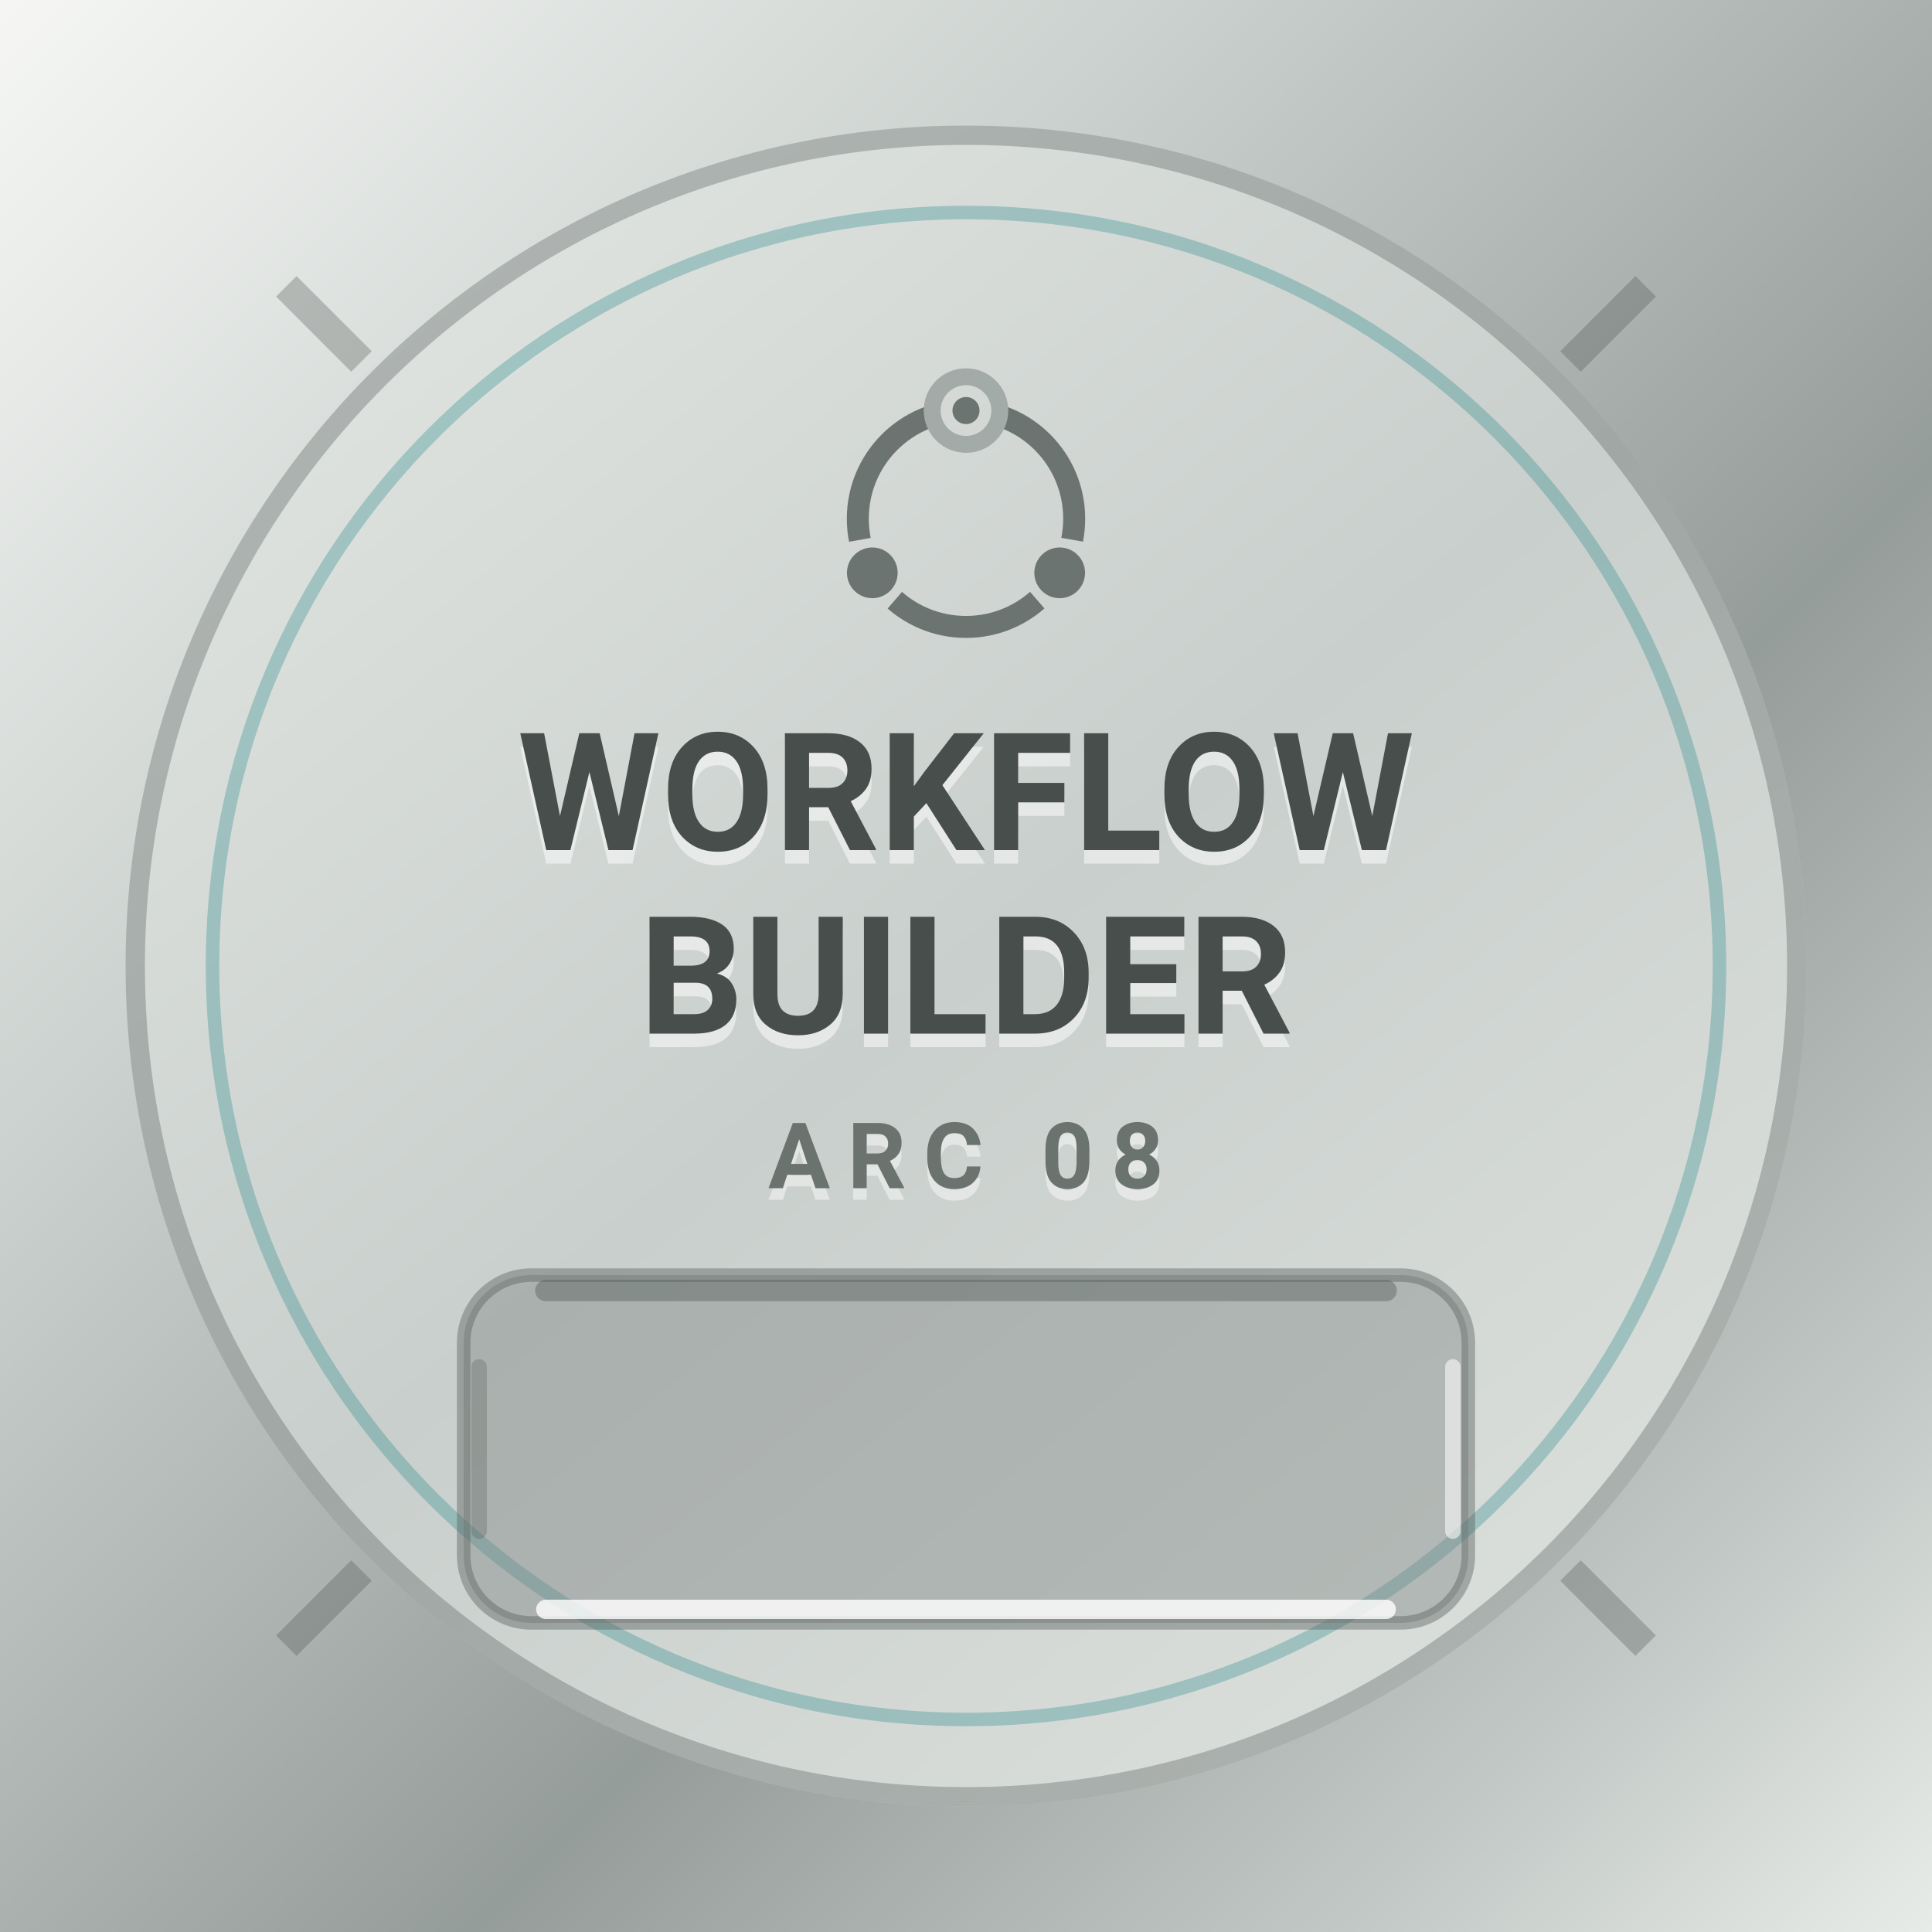
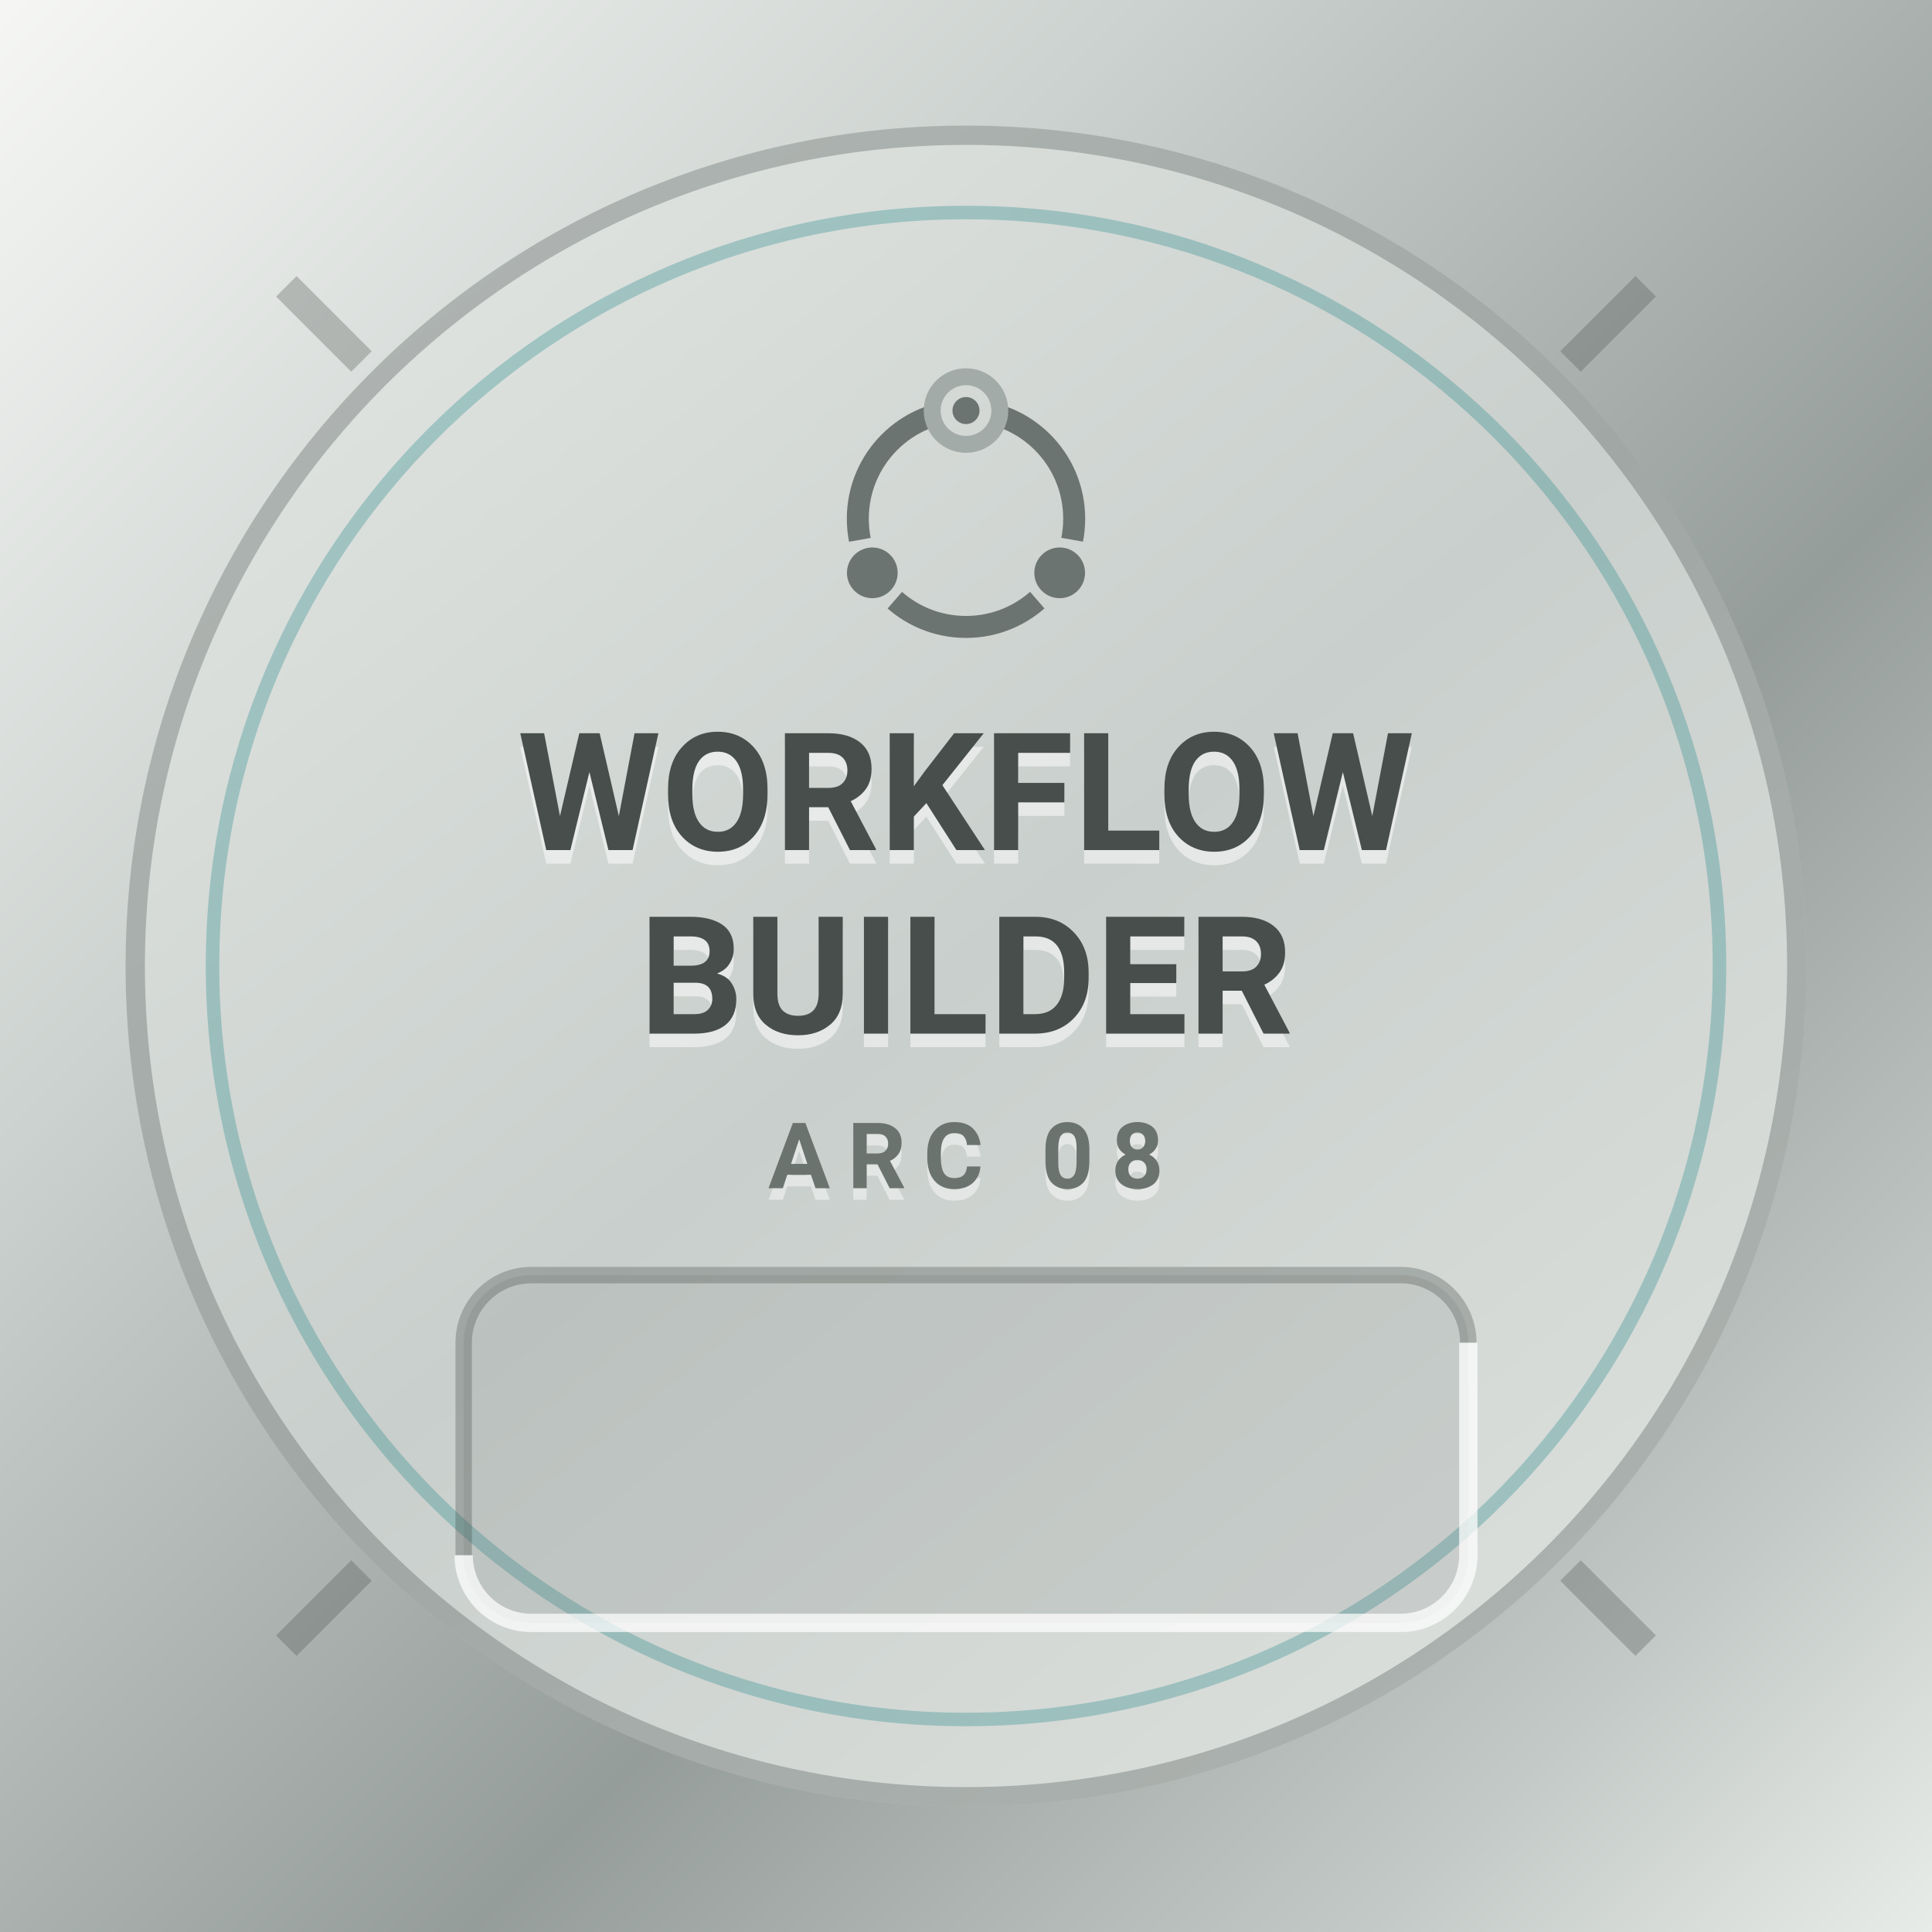
<svg xmlns="http://www.w3.org/2000/svg" width="200" height="200" viewBox="0 0 200 200" role="img" aria-label="Arc 08 Workflow Builder medal, back">
  <defs>
    <linearGradient id="b" x1="0" y1="0" x2="1" y2="1">
      <stop offset="0" stop-color="#f6f7f5" />
      <stop offset=".3" stop-color="#ccd2cf" />
      <stop offset=".62" stop-color="#959d9a" />
      <stop offset=".85" stop-color="#c3c9c6" />
      <stop offset="1" stop-color="#e9edea" />
    </linearGradient>
    <linearGradient id="p" x1=".1" y1="0" x2=".9" y2="1">
      <stop offset="0" stop-color="#e3e7e4" />
      <stop offset=".5" stop-color="#c9cfcc" />
      <stop offset="1" stop-color="#dee2df" />
    </linearGradient>
  </defs>
  <rect width="200" height="200" fill="url(#b)" />
  <path d="M162.58 37.42L170.36 29.64M37.42 37.42L29.64 29.64M37.42 162.58L29.64 170.36M162.58 162.58L170.36 170.36" fill="none" stroke="#4f5754" stroke-opacity=".32" stroke-width="3" />
  <circle cx="100" cy="100" r="87" fill="url(#p)" />
  <circle cx="100" cy="100" r="86" fill="none" stroke="#5f6764" stroke-opacity=".38" stroke-width="2" />
  <circle cx="100" cy="100" r="78" fill="none" stroke="#318f8d" stroke-width="1.4" stroke-opacity=".34" />
  <g transform="translate(100 53) scale(.35) translate(-100 -100)">
    <circle cx="100" cy="102" r="32" fill="none" stroke="#6c7471" stroke-width="6.5" stroke-dasharray="46 21" stroke-dashoffset="39.75" stroke-linecap="butt" />
    <circle cx="127.71" cy="118" r="7.5" fill="#6c7471" />
    <circle cx="72.29" cy="118" r="7.5" fill="#6c7471" />
    <circle cx="100" cy="70" r="10" fill="none" stroke="#a3aba8" stroke-width="5" />
    <circle cx="100" cy="70" r="4" fill="#6c7471" />
  </g>
  <text x="100" y="88" text-anchor="middle" font-family="system-ui,-apple-system,'Segoe UI',Roboto,'Helvetica Neue',Arial,sans-serif" font-size="17" font-weight="700" fill="#ffffff" fill-opacity=".5" transform="translate(0 1.4)">WORKFLOW</text>
  <text x="100" y="88" text-anchor="middle" font-family="system-ui,-apple-system,'Segoe UI',Roboto,'Helvetica Neue',Arial,sans-serif" font-size="17" font-weight="700" fill="#474e4b">WORKFLOW</text>
  <text x="100" y="107" text-anchor="middle" font-family="system-ui,-apple-system,'Segoe UI',Roboto,'Helvetica Neue',Arial,sans-serif" font-size="17" font-weight="700" fill="#ffffff" fill-opacity=".5" transform="translate(0 1.4)">BUILDER</text>
  <text x="100" y="107" text-anchor="middle" font-family="system-ui,-apple-system,'Segoe UI',Roboto,'Helvetica Neue',Arial,sans-serif" font-size="17" font-weight="700" fill="#474e4b">BUILDER</text>
  <text x="100" y="123" text-anchor="middle" font-family="system-ui,-apple-system,'Segoe UI',Roboto,'Helvetica Neue',Arial,sans-serif" font-size="9.5" font-weight="700" letter-spacing="1.8" fill="#ffffff" fill-opacity=".45" transform="translate(0 1.2)">ARC 08</text>
  <text x="100" y="123" text-anchor="middle" font-family="system-ui,-apple-system,'Segoe UI',Roboto,'Helvetica Neue',Arial,sans-serif" font-size="9.5" font-weight="700" letter-spacing="1.8" fill="#6b736f">ARC 08</text>
-   <rect x="48" y="132" width="104" height="36" rx="7" fill="#7f8783" fill-opacity=".42" />
-   <rect x="48" y="132" width="104" height="36" rx="7" fill="none" stroke="#565e5b" stroke-opacity=".42" stroke-width="1.4" />
-   <path d="M56.5 133.6H143.5" fill="none" stroke="#3f4744" stroke-opacity=".34" stroke-width="2.2" stroke-linecap="round" />
-   <path d="M56.5 166.6H143.5" fill="none" stroke="#ffffff" stroke-opacity=".8" stroke-width="2" stroke-linecap="round" />
-   <path d="M49.6 141.5V158.5" fill="none" stroke="#3f4744" stroke-opacity=".24" stroke-width="1.6" stroke-linecap="round" />
-   <path d="M150.4 141.5V158.5" fill="none" stroke="#ffffff" stroke-opacity=".55" stroke-width="1.6" stroke-linecap="round" />
+   <rect x="48" y="132" width="104" height="36" rx="7" fill="#6f7773" fill-opacity=".15" />
+   <path d="M48 161V139A7 7 0 0 1 55 132H145A7 7 0 0 1 152 139" fill="none" stroke="#3d4542" stroke-opacity=".3" stroke-width="1.7" />
+   <path d="M152 139V161A7 7 0 0 1 145 168H55A7 7 0 0 1 48 161" fill="none" stroke="#ffffff" stroke-opacity=".72" stroke-width="1.9" />
</svg>
